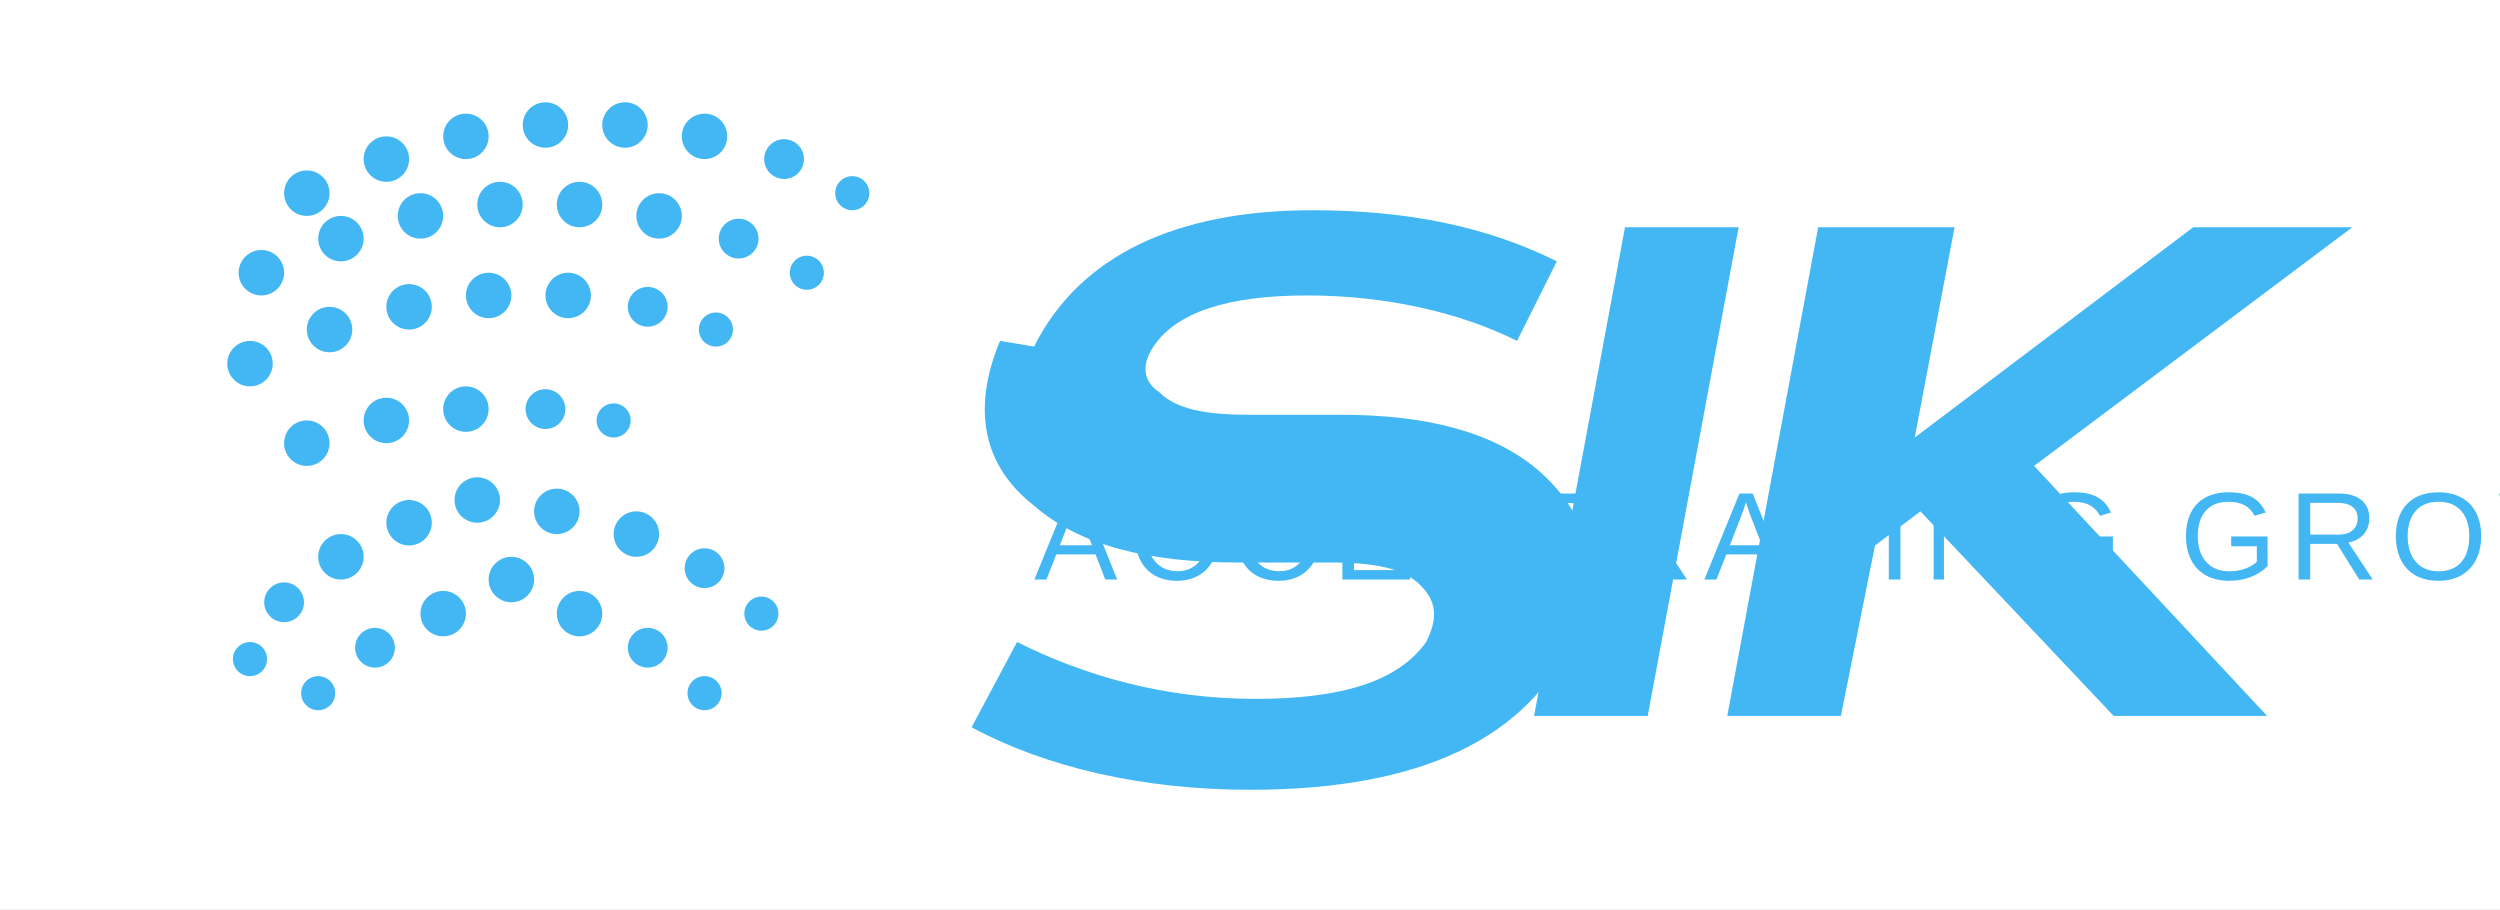
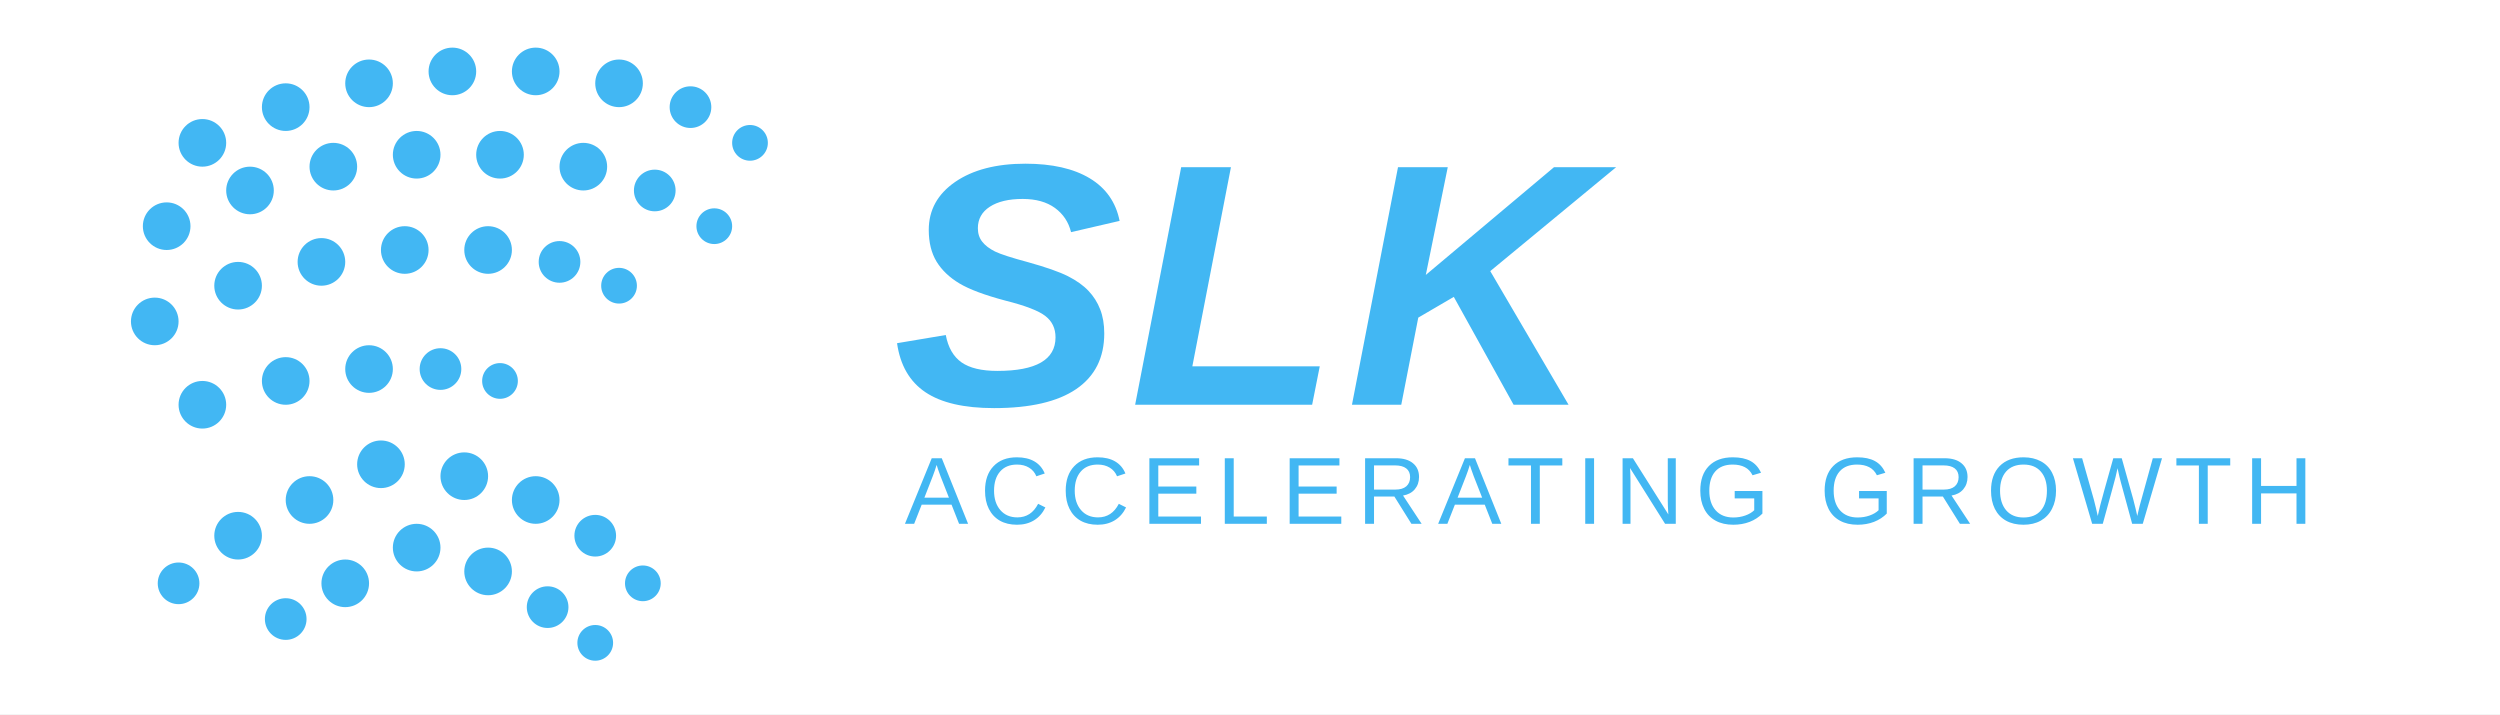
- <svg xmlns="http://www.w3.org/2000/svg" width="440" height="160" viewBox="0 0 440 160" fill="none">
-   <rect width="440" height="160" fill="white" />
+ <svg xmlns="http://www.w3.org/2000/svg" width="420" height="120" viewBox="0 0 420 120" fill="none">
+   <rect width="420" height="120" fill="white" />
  <g fill="#42B7F3">
-     <circle cx="54" cy="34" r="4" />
-     <circle cx="68" cy="28" r="4" />
-     <circle cx="82" cy="24" r="4" />
-     <circle cx="96" cy="22" r="4" />
-     <circle cx="110" cy="22" r="4" />
-     <circle cx="124" cy="24" r="4" />
-     <circle cx="138" cy="28" r="3.5" />
-     <circle cx="150" cy="34" r="3" />
-     <circle cx="46" cy="48" r="4" />
-     <circle cx="60" cy="42" r="4" />
-     <circle cx="74" cy="38" r="4" />
-     <circle cx="88" cy="36" r="4" />
-     <circle cx="102" cy="36" r="4" />
-     <circle cx="116" cy="38" r="4" />
-     <circle cx="130" cy="42" r="3.5" />
-     <circle cx="142" cy="48" r="3" />
-     <circle cx="44" cy="64" r="4" />
-     <circle cx="58" cy="58" r="4" />
-     <circle cx="72" cy="54" r="4" />
-     <circle cx="86" cy="52" r="4" />
-     <circle cx="100" cy="52" r="4" />
-     <circle cx="114" cy="54" r="3.5" />
-     <circle cx="126" cy="58" r="3" />
-     <circle cx="54" cy="78" r="4" />
-     <circle cx="68" cy="74" r="4" />
-     <circle cx="82" cy="72" r="4" />
-     <circle cx="96" cy="72" r="3.5" />
-     <circle cx="108" cy="74" r="3" />
-     <circle cx="84" cy="88" r="4" />
-     <circle cx="72" cy="92" r="4" />
-     <circle cx="60" cy="98" r="4" />
-     <circle cx="50" cy="106" r="3.5" />
-     <circle cx="44" cy="116" r="3" />
-     <circle cx="98" cy="90" r="4" />
-     <circle cx="112" cy="94" r="4" />
-     <circle cx="124" cy="100" r="3.5" />
-     <circle cx="134" cy="108" r="3" />
-     <circle cx="90" cy="102" r="4" />
-     <circle cx="78" cy="108" r="4" />
-     <circle cx="66" cy="114" r="3.5" />
-     <circle cx="56" cy="122" r="3" />
-     <circle cx="102" cy="108" r="4" />
-     <circle cx="114" cy="114" r="3.5" />
-     <circle cx="124" cy="122" r="3" />
+     <circle cx="34" cy="24" r="4" />
+     <circle cx="48" cy="18" r="4" />
+     <circle cx="62" cy="14" r="4" />
+     <circle cx="76" cy="12" r="4" />
+     <circle cx="90" cy="12" r="4" />
+     <circle cx="104" cy="14" r="4" />
+     <circle cx="116" cy="18" r="3.5" />
+     <circle cx="126" cy="24" r="3" />
+     <circle cx="28" cy="38" r="4" />
+     <circle cx="42" cy="32" r="4" />
+     <circle cx="56" cy="28" r="4" />
+     <circle cx="70" cy="26" r="4" />
+     <circle cx="84" cy="26" r="4" />
+     <circle cx="98" cy="28" r="4" />
+     <circle cx="110" cy="32" r="3.5" />
+     <circle cx="120" cy="38" r="3" />
+     <circle cx="26" cy="54" r="4" />
+     <circle cx="40" cy="48" r="4" />
+     <circle cx="54" cy="44" r="4" />
+     <circle cx="68" cy="42" r="4" />
+     <circle cx="82" cy="42" r="4" />
+     <circle cx="94" cy="44" r="3.5" />
+     <circle cx="104" cy="48" r="3" />
+     <circle cx="34" cy="68" r="4" />
+     <circle cx="48" cy="64" r="4" />
+     <circle cx="62" cy="62" r="4" />
+     <circle cx="74" cy="62" r="3.5" />
+     <circle cx="84" cy="64" r="3" />
+     <circle cx="64" cy="78" r="4" />
+     <circle cx="52" cy="84" r="4" />
+     <circle cx="40" cy="90" r="4" />
+     <circle cx="30" cy="98" r="3.5" />
+     <circle cx="78" cy="80" r="4" />
+     <circle cx="90" cy="84" r="4" />
+     <circle cx="100" cy="90" r="3.5" />
+     <circle cx="108" cy="98" r="3" />
+     <circle cx="70" cy="92" r="4" />
+     <circle cx="58" cy="98" r="4" />
+     <circle cx="48" cy="104" r="3.5" />
+     <circle cx="82" cy="96" r="4" />
+     <circle cx="92" cy="102" r="3.5" />
+     <circle cx="100" cy="108" r="3" />
  </g>
-   <g fill="#42B7F3">
-     <path d="M182 61c8-16 25-24 49-24 17 0 31 3 43 9l-7 14c-10-5-23-8-37-8-14 0-23 3-27 9-2 3-2 6 1 8 3 3 8 4 16 4h16c15 0 27 3 35 10 9 8 11 18 6 29-8 18-27 27-57 27-19 0-36-4-49-11l8-15c12 6 26 10 42 10 15 0 25-3 30-10 2-4 2-7-1-10-3-3-8-4-16-4h-16c-16 0-28-3-36-10-9-7-11-17-6-29z" />
-     <path d="M286 40h20l-16 86h-20l16-86z" />
-     <path d="M324 40h20l-7 37 49-37h28l-56 42 41 44h-27l-34-36-8 6-6 30h-20l16-86z" />
+   <g fill="#42B7F3" font-family="Arial, Helvetica, sans-serif">
+     <text x="150" y="68" font-size="58" font-style="italic" font-weight="700" letter-spacing="1">SLK</text>
+     <text x="152" y="88" font-size="16" letter-spacing="2">ACCELERATING GROWTH</text>
  </g>
-   <text x="182" y="102" fill="#42B7F3" font-family="Arial, Helvetica, sans-serif" font-size="22" letter-spacing="2">ACCELERATING GROWTH</text>
</svg>
